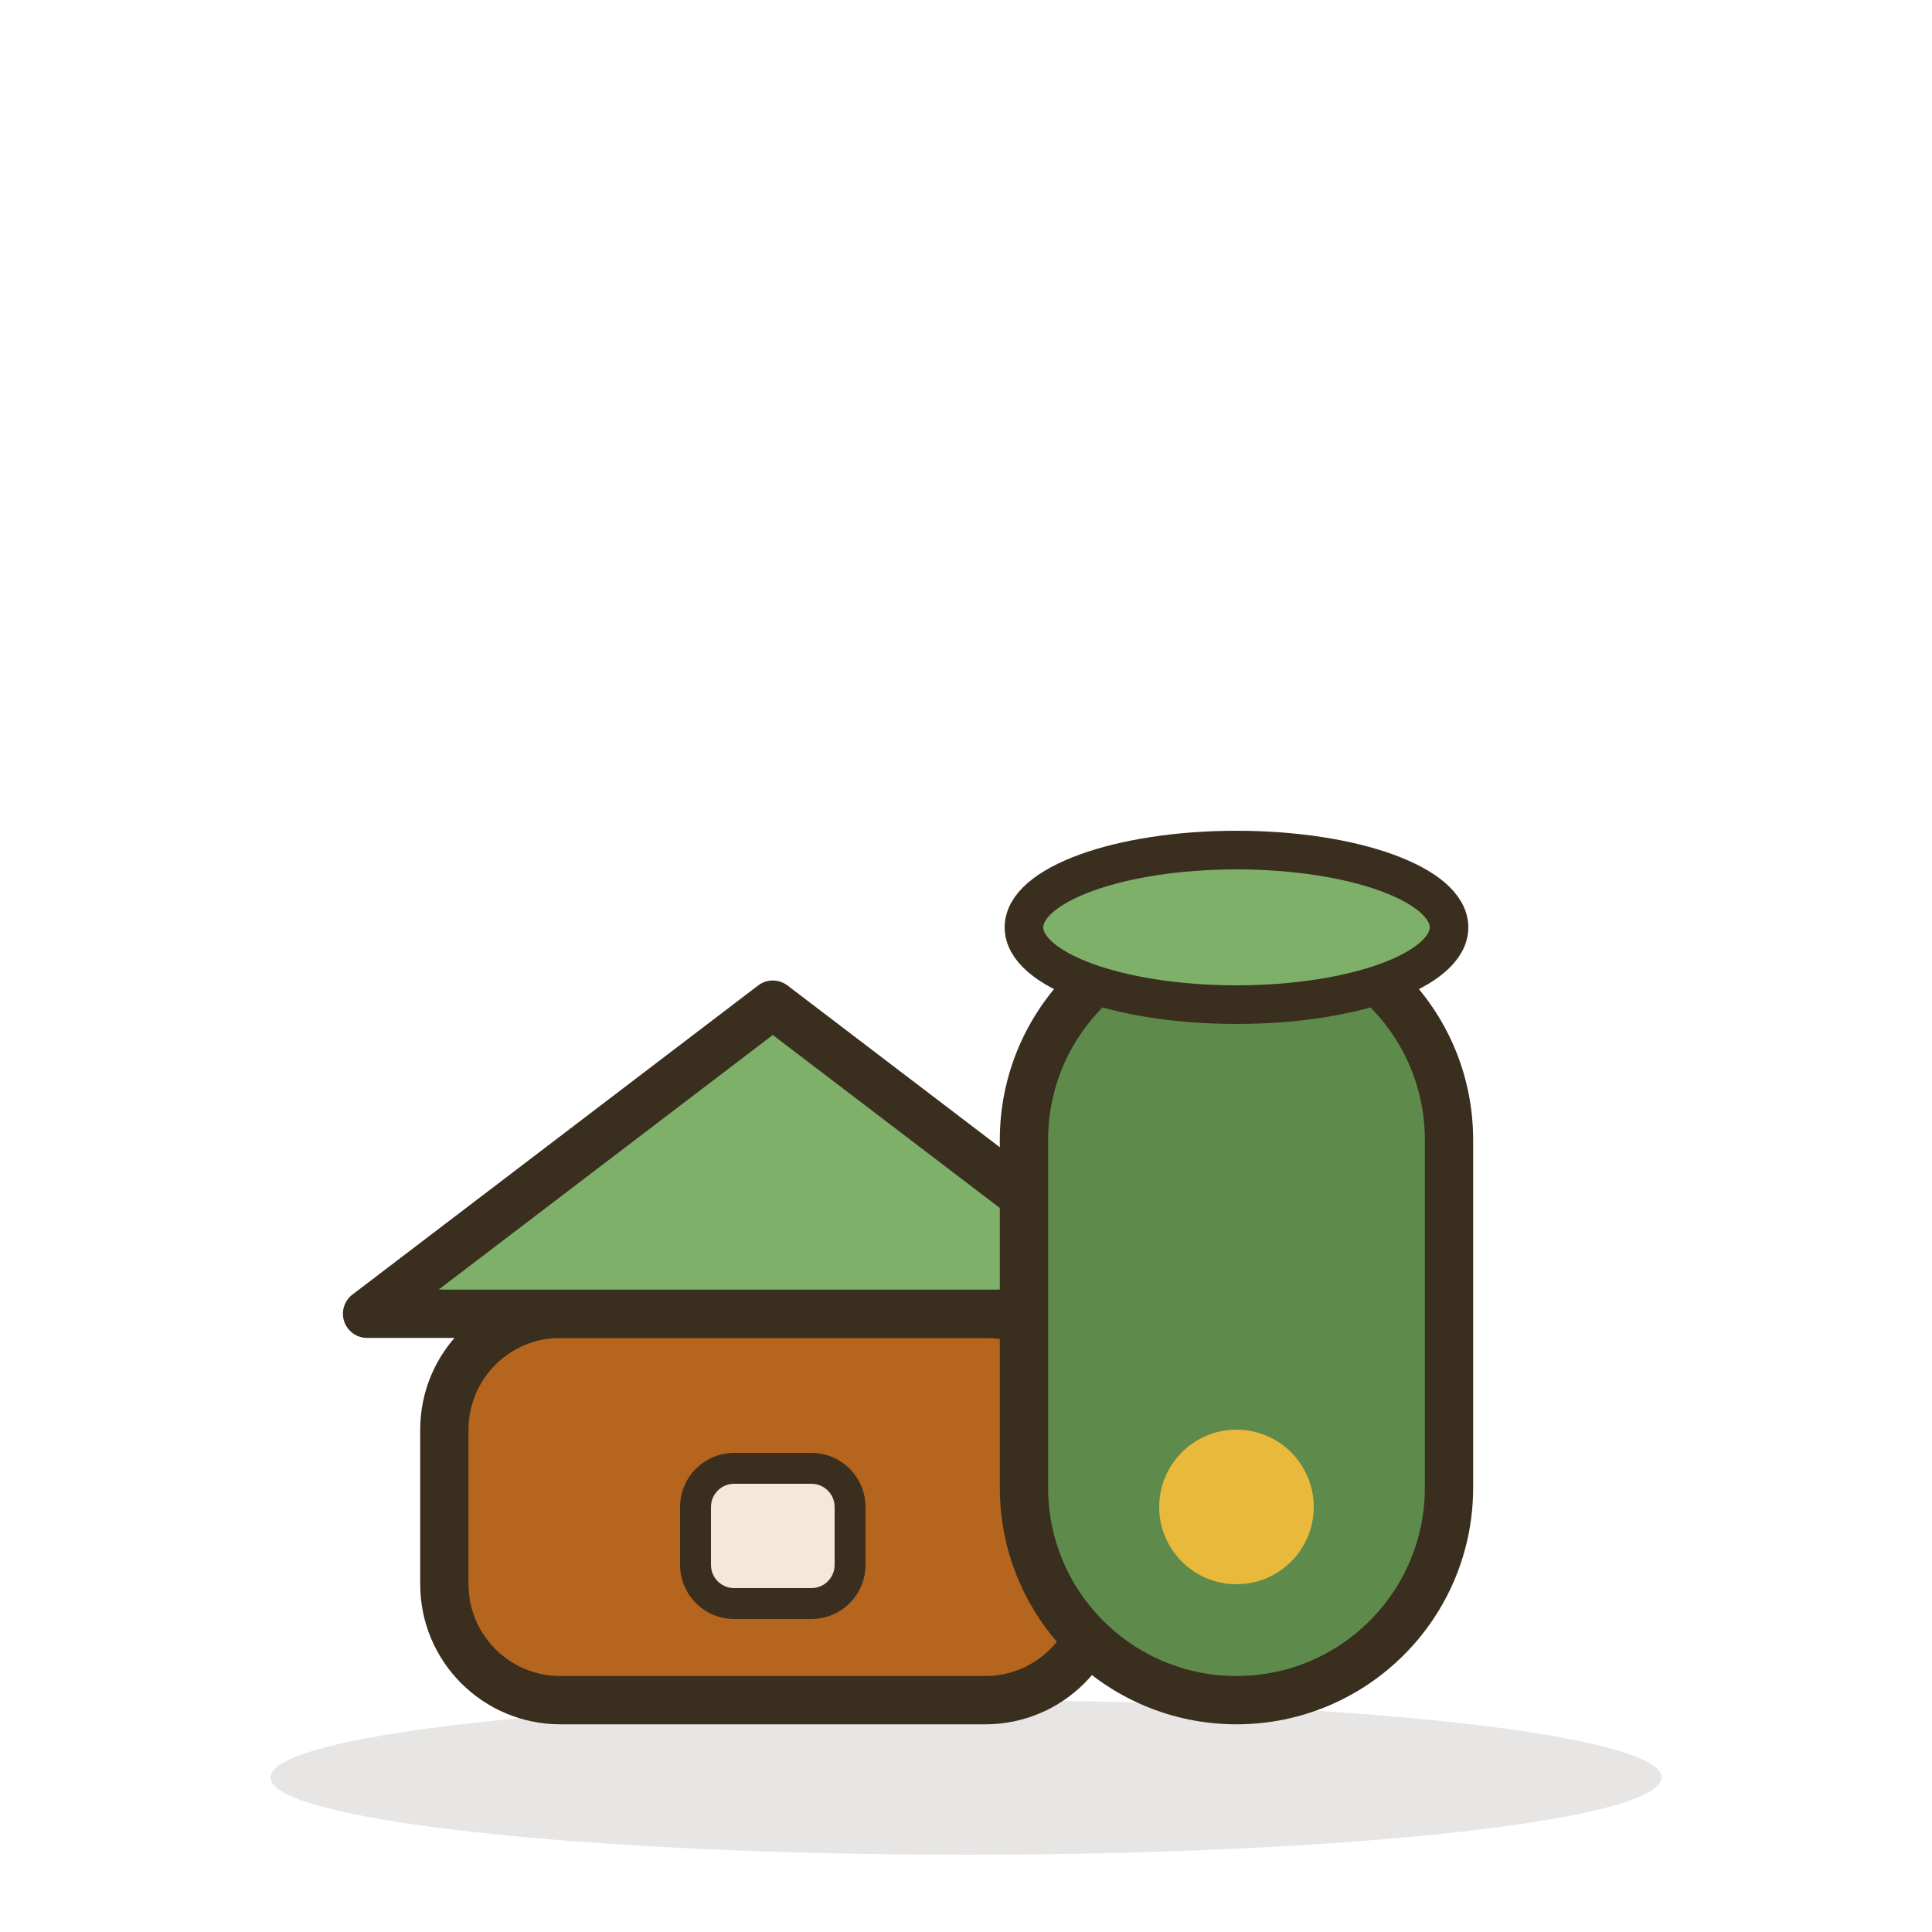
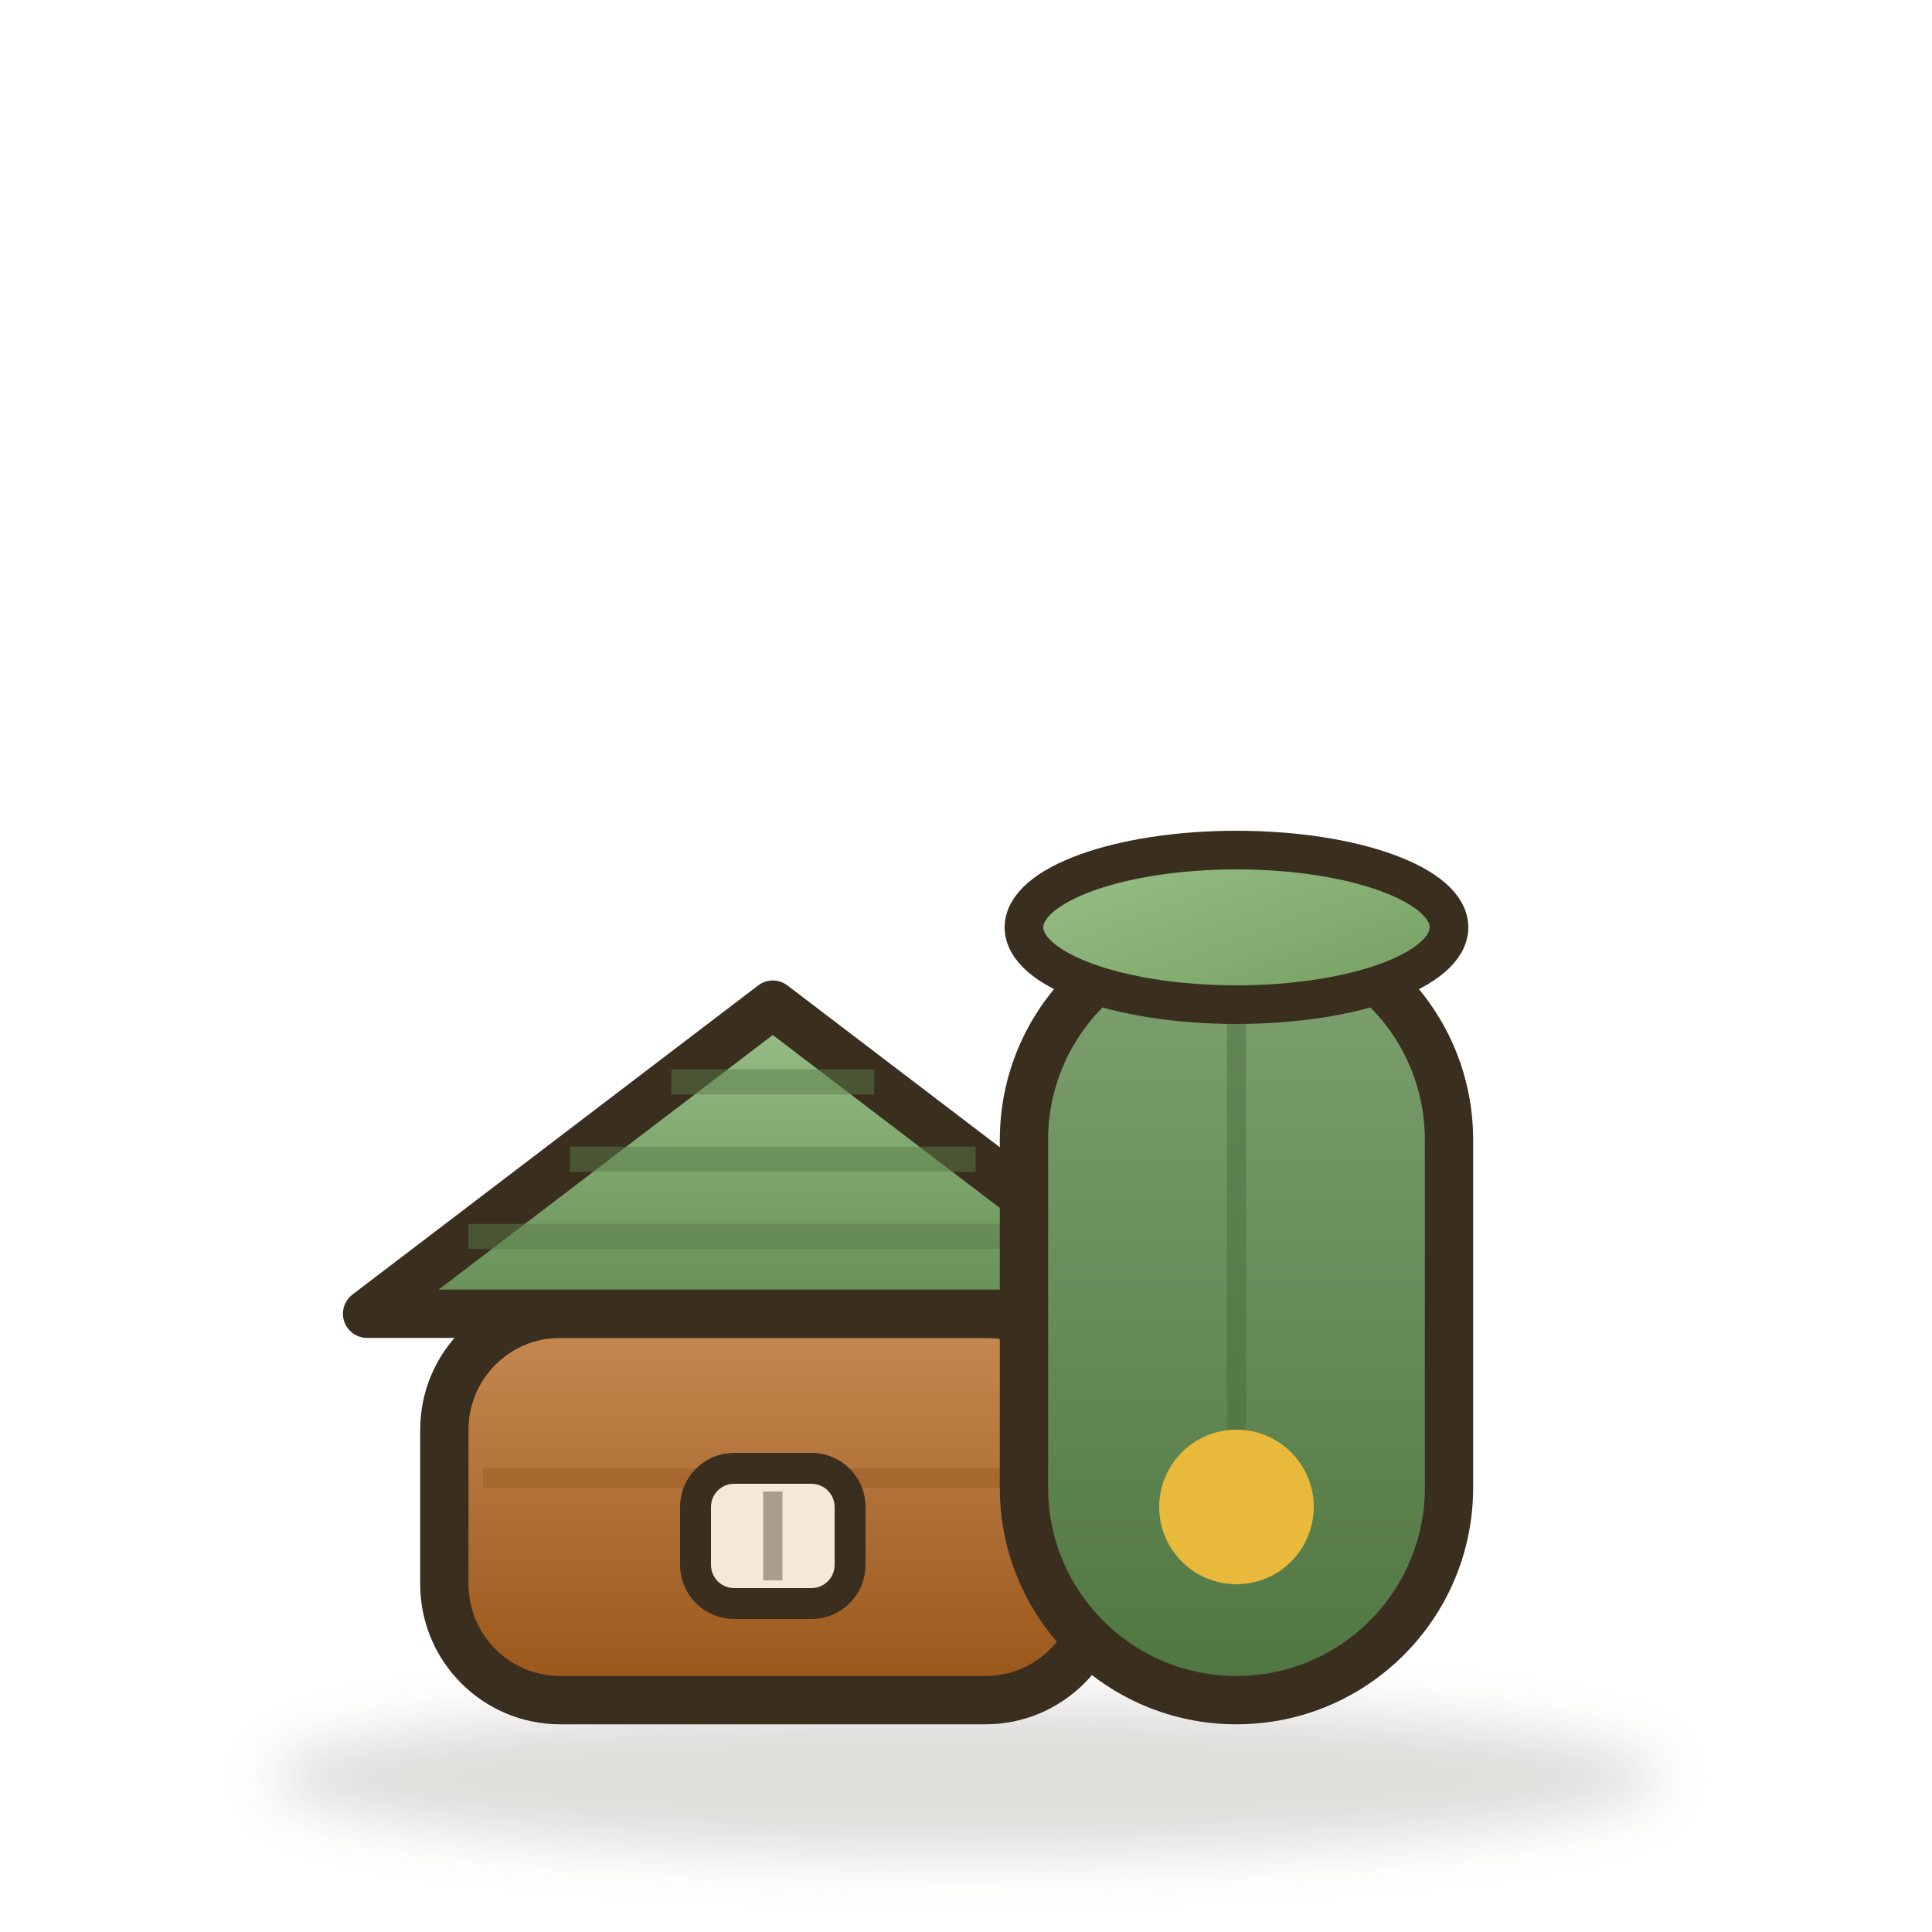
<svg xmlns="http://www.w3.org/2000/svg" viewBox="0 0 100 100" width="100" height="100" preserveAspectRatio="none">
-   <ellipse cx="50" cy="92" rx="36" ry="4" fill="#3A2E1F" opacity="0.12" />
-   <rect x="23" y="68" width="34" height="20" rx="6" fill="#B5651D" stroke="#3A2E1F" stroke-width="2.5" stroke-linejoin="round" />
-   <path d="M 19 68 L 40 52 L 61 68 Z" fill="#7FB069" stroke="#3A2E1F" stroke-width="2.5" stroke-linejoin="round" />
+   <filter id="bl61" x="-50%" y="-50%" width="200%" height="200%">
+     <feGaussianBlur stdDeviation="1.4" />
+   </filter>
+   <ellipse cx="50" cy="92" rx="36" ry="4" fill="#3A2E1F" opacity="0.16" filter="url(#bl61)" />
+   <linearGradient id="vg62" x1="0" y1="0" x2="0" y2="1">
+     <stop offset="0%" stop-color="#c78a53" />
+     <stop offset="100%" stop-color="#985518" />
+   </linearGradient>
+   <rect x="23" y="68" width="34" height="20" rx="6" fill="url(#vg62)" stroke="#3A2E1F" stroke-width="2.5" stroke-linejoin="round" />
+   <line x1="25" y1="76.5" x2="55" y2="76.5" stroke="#8d4f17" stroke-width="1" opacity="0.35" />
+   <linearGradient id="vg63" x1="0" y1="0" x2="0" y2="1">
+     <stop offset="0%" stop-color="#99c087" />
+     <stop offset="100%" stop-color="#668d54" />
+   </linearGradient>
+   <path d="M 19 68 L 40 52 L 61 68 Z" fill="url(#vg63)" stroke="#3A2E1F" stroke-width="2.5" stroke-linejoin="round" />
+   <line x1="24.25" y1="64" x2="55.75" y2="64" stroke="#597b4a" stroke-width="1.3" opacity="0.5" />
+   <line x1="29.5" y1="60" x2="50.5" y2="60" stroke="#597b4a" stroke-width="1.3" opacity="0.5" />
+   <line x1="34.75" y1="56" x2="45.25" y2="56" stroke="#597b4a" stroke-width="1.3" opacity="0.5" />
  <rect x="36" y="76" width="8" height="7" rx="2" fill="#F4E9D8" stroke="#3A2E1F" stroke-width="1.6" />
-   <rect x="53" y="48" width="22" height="40" rx="11" fill="#5E8B4C" stroke="#3A2E1F" stroke-width="2.5" />
-   <ellipse cx="64" cy="48" rx="11" ry="4" fill="#7FB069" stroke="#3A2E1F" stroke-width="2" />
+   <line x1="40" y1="77.2" x2="40" y2="81.8" stroke="#3A2E1F" stroke-width="1" opacity="0.4" />
+   <linearGradient id="vg64" x1="0" y1="0" x2="0" y2="1">
+     <stop offset="0%" stop-color="#7ea270" />
+     <stop offset="100%" stop-color="#4f7540" />
+   </linearGradient>
+   <rect x="53" y="48" width="22" height="40" rx="11" fill="url(#vg64)" stroke="#3A2E1F" stroke-width="2.5" />
+   <line x1="64" y1="52" x2="64" y2="82" stroke="#426135" stroke-width="1" opacity="0.4" />
+   <linearGradient id="dg65" x1="0" y1="0" x2="1" y2="1">
+     <stop offset="0%" stop-color="#9bc18a" />
+     <stop offset="100%" stop-color="#729e5f" />
+   </linearGradient>
+   <ellipse cx="64" cy="48" rx="11" ry="4" fill="url(#dg65)" stroke="#3A2E1F" stroke-width="2" />
  <circle cx="64" cy="78" r="4" fill="#E8B93B" />
</svg>
